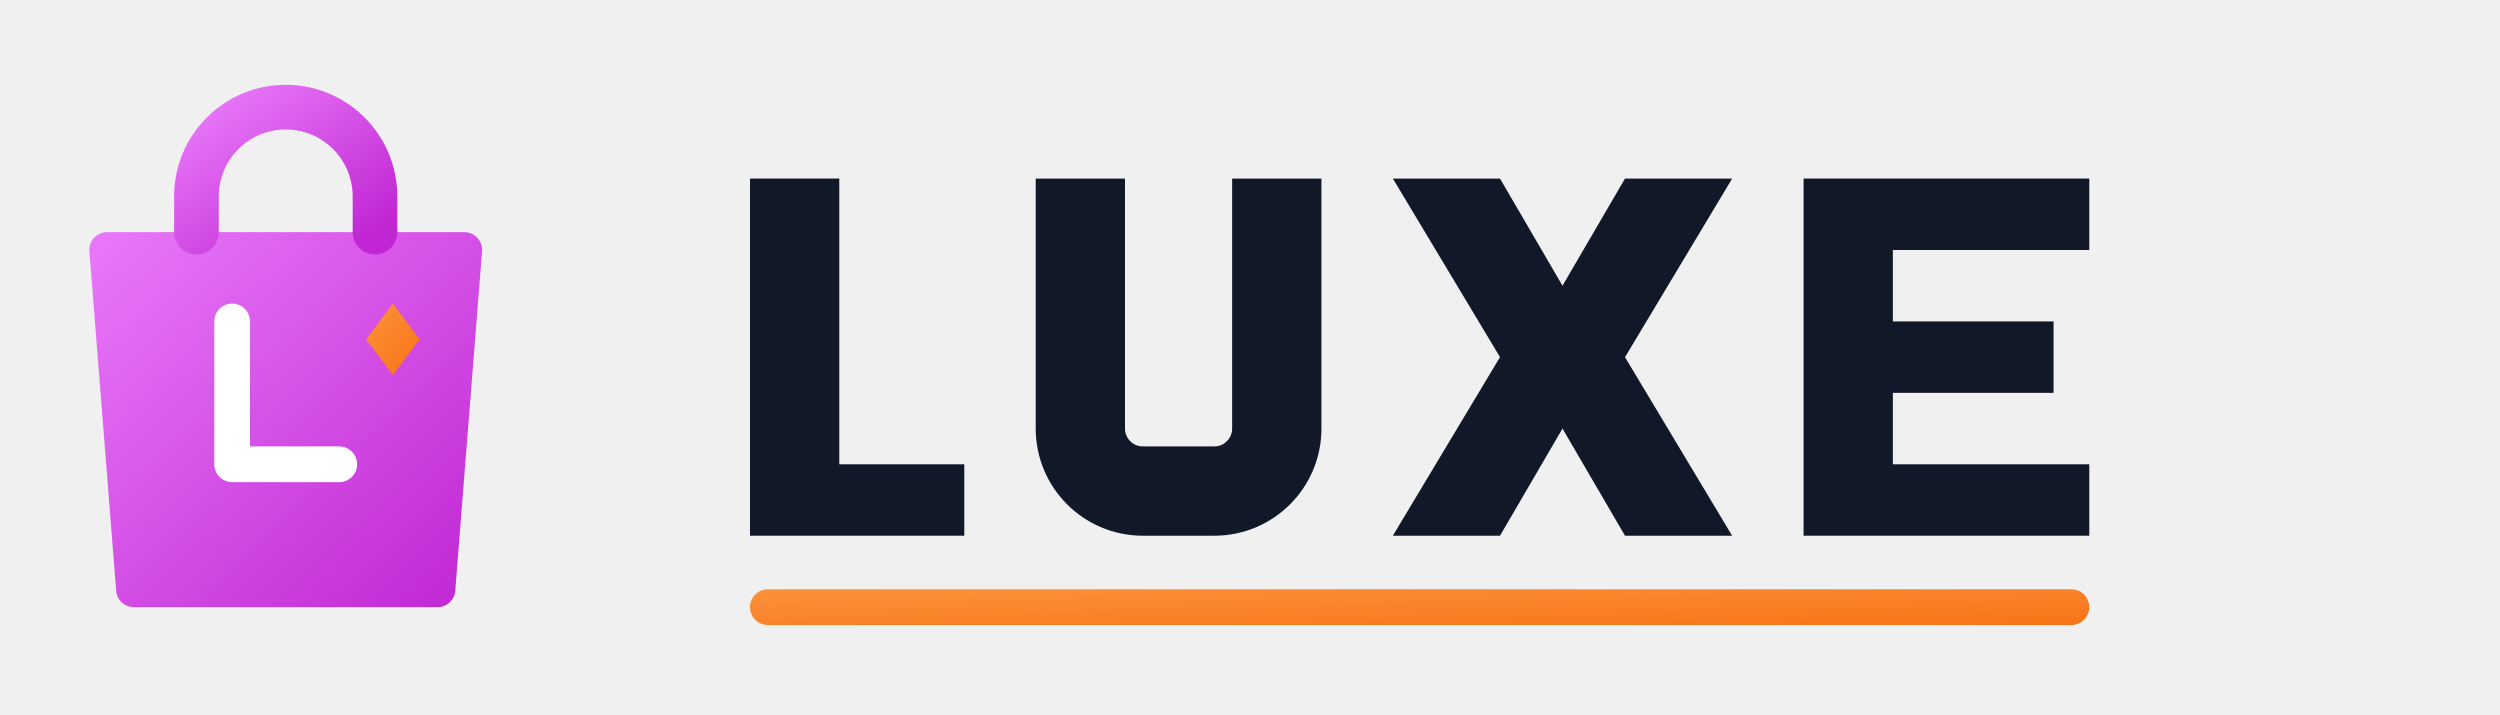
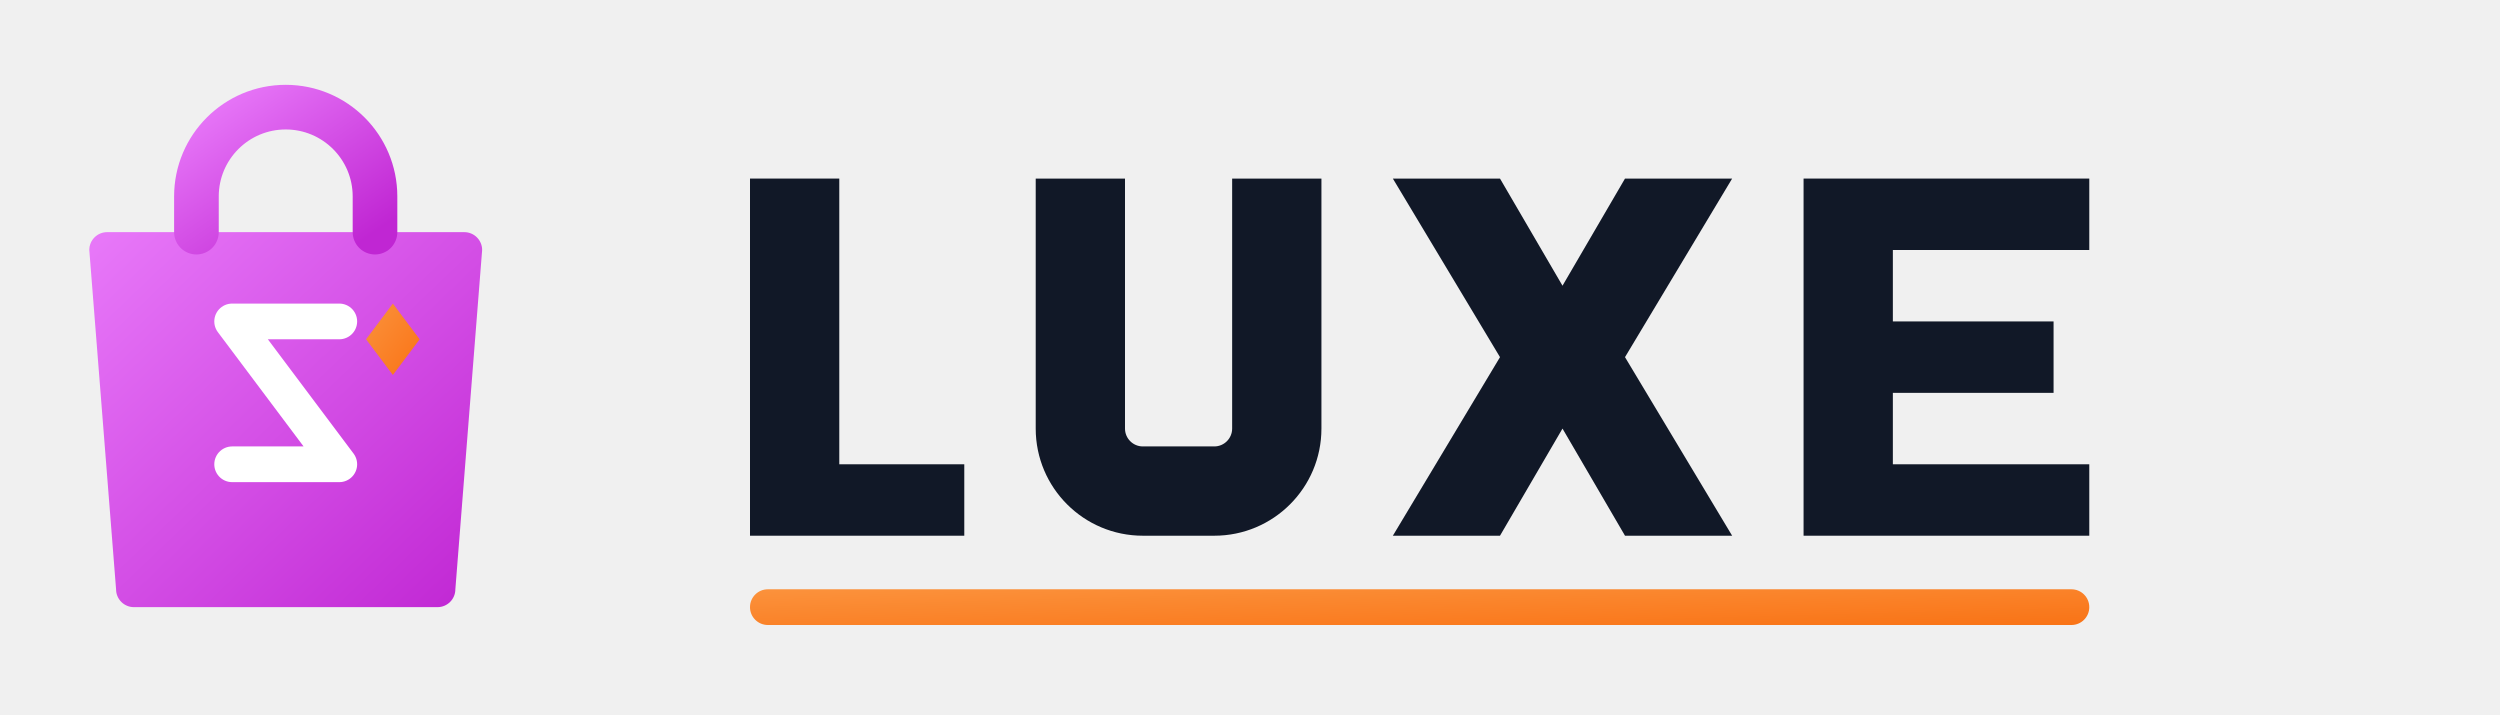
<svg xmlns="http://www.w3.org/2000/svg" viewBox="0 0 140 40" fill="none">
  <defs>
    <linearGradient id="brandGrad" x1="0%" y1="0%" x2="100%" y2="100%">
      <stop offset="0%" stop-color="#e879f9" />
      <stop offset="100%" stop-color="#c026d3" />
    </linearGradient>
    <linearGradient id="orangeGrad" x1="0%" y1="0%" x2="100%" y2="100%">
      <stop offset="0%" stop-color="#fb923c" />
      <stop offset="100%" stop-color="#f97316" />
    </linearGradient>
  </defs>
  <g transform="translate(2, 4)">
    <path d="M3 10C3 9.448 3.448 9 4 9H24C24.552 9 25 9.448 25 10L23.5 29C23.5 29.552 23.052 30 22.5 30H5.5C4.948 30 4.5 29.552 4.5 29L3 10Z" fill="url(#brandGrad)" />
    <path d="M9 9V7C9 4.239 11.239 2 14 2C16.761 2 19 4.239 19 7V9" stroke="url(#brandGrad)" stroke-width="2.5" stroke-linecap="round" fill="none" />
-     <path d="M11 14V22H17" stroke="white" stroke-width="2" stroke-linecap="round" stroke-linejoin="round" fill="none" />
+     <path d="M11 14H17M11 22H17M11 14L17 22" stroke="white" stroke-width="2" stroke-linecap="round" stroke-linejoin="round" fill="none" />
    <path d="M20 13L21.5 15L20 17L18.5 15L20 13Z" fill="url(#orangeGrad)" />
  </g>
  <g fill="#111827">
    <path d="M42 10V30H54V26H47V10H42Z" />
    <path d="M58 10V24C58 27.314 60.686 30 64 30H68C71.314 30 74 27.314 74 24V10H69V24C69 24.552 68.552 25 68 25H64C63.448 25 63 24.552 63 24V10H58Z" />
    <path d="M78 10L84 20L78 30H84L87.5 24L91 30H97L91 20L97 10H91L87.5 16L84 10H78Z" />
    <path d="M101 10V30H117V26H106V22H115V18H106V14H117V10H101Z" />
  </g>
  <rect x="42" y="33" width="75" height="2" rx="1" fill="url(#orangeGrad)" />
</svg>
